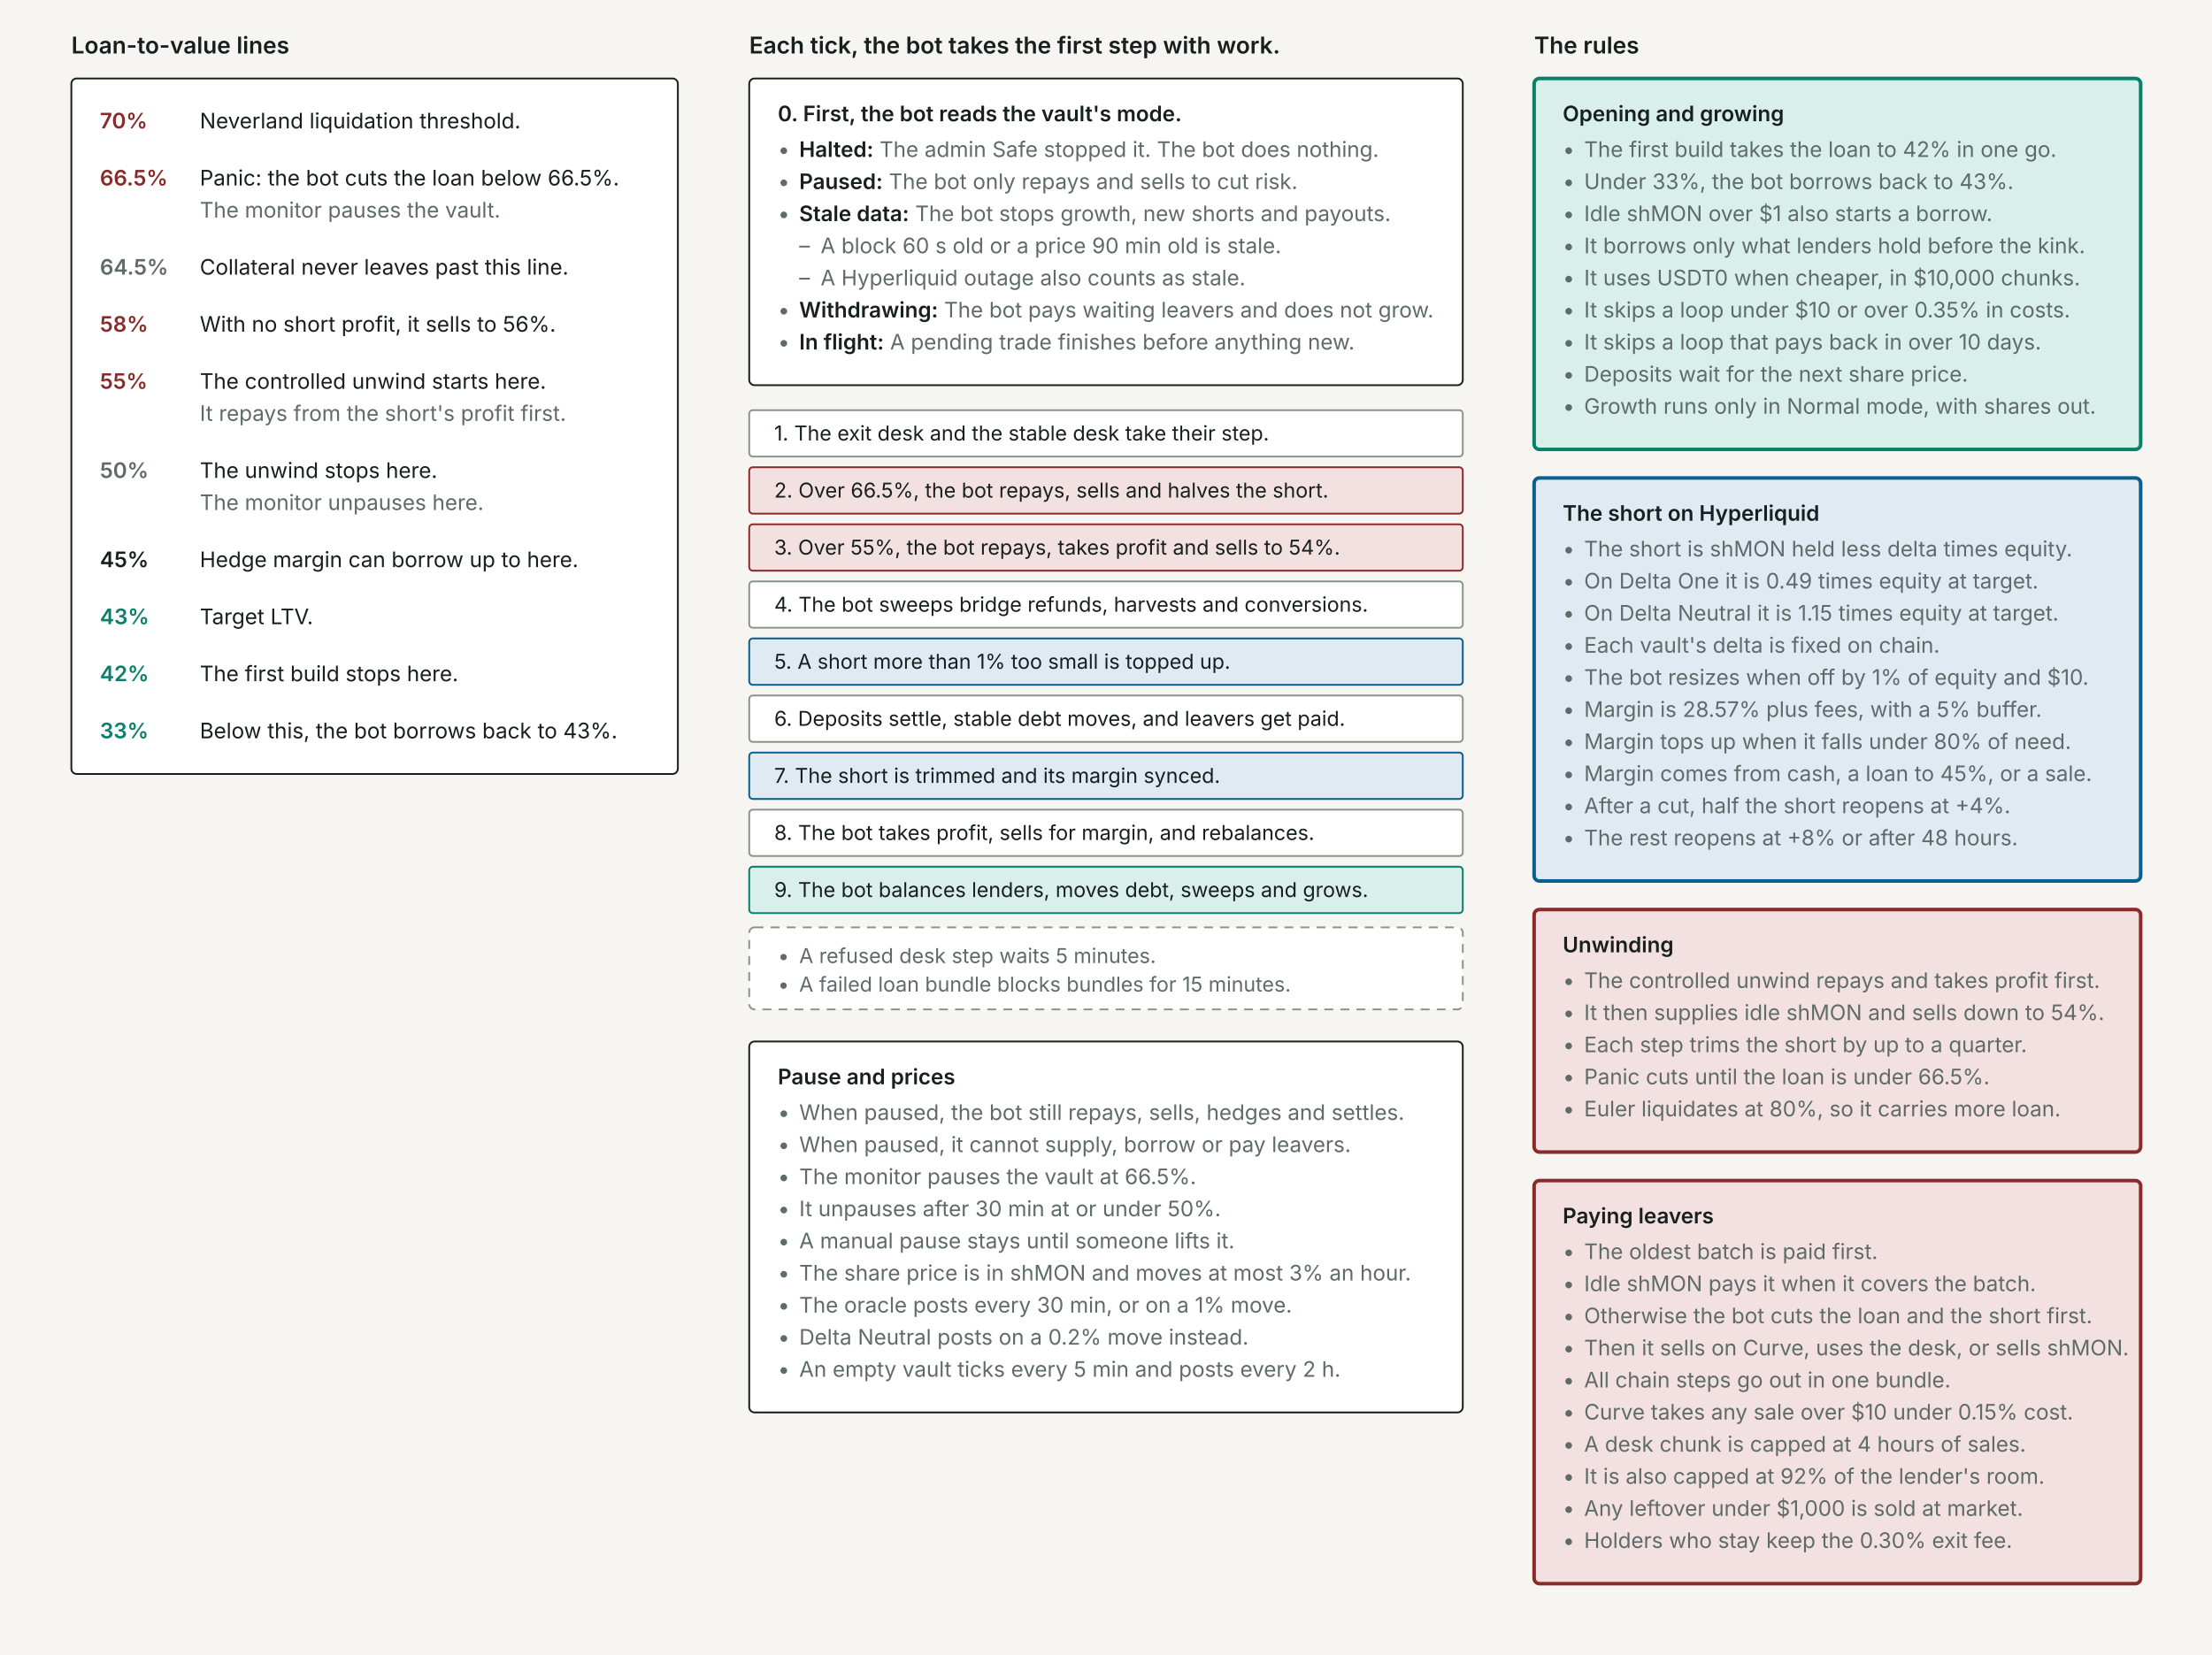
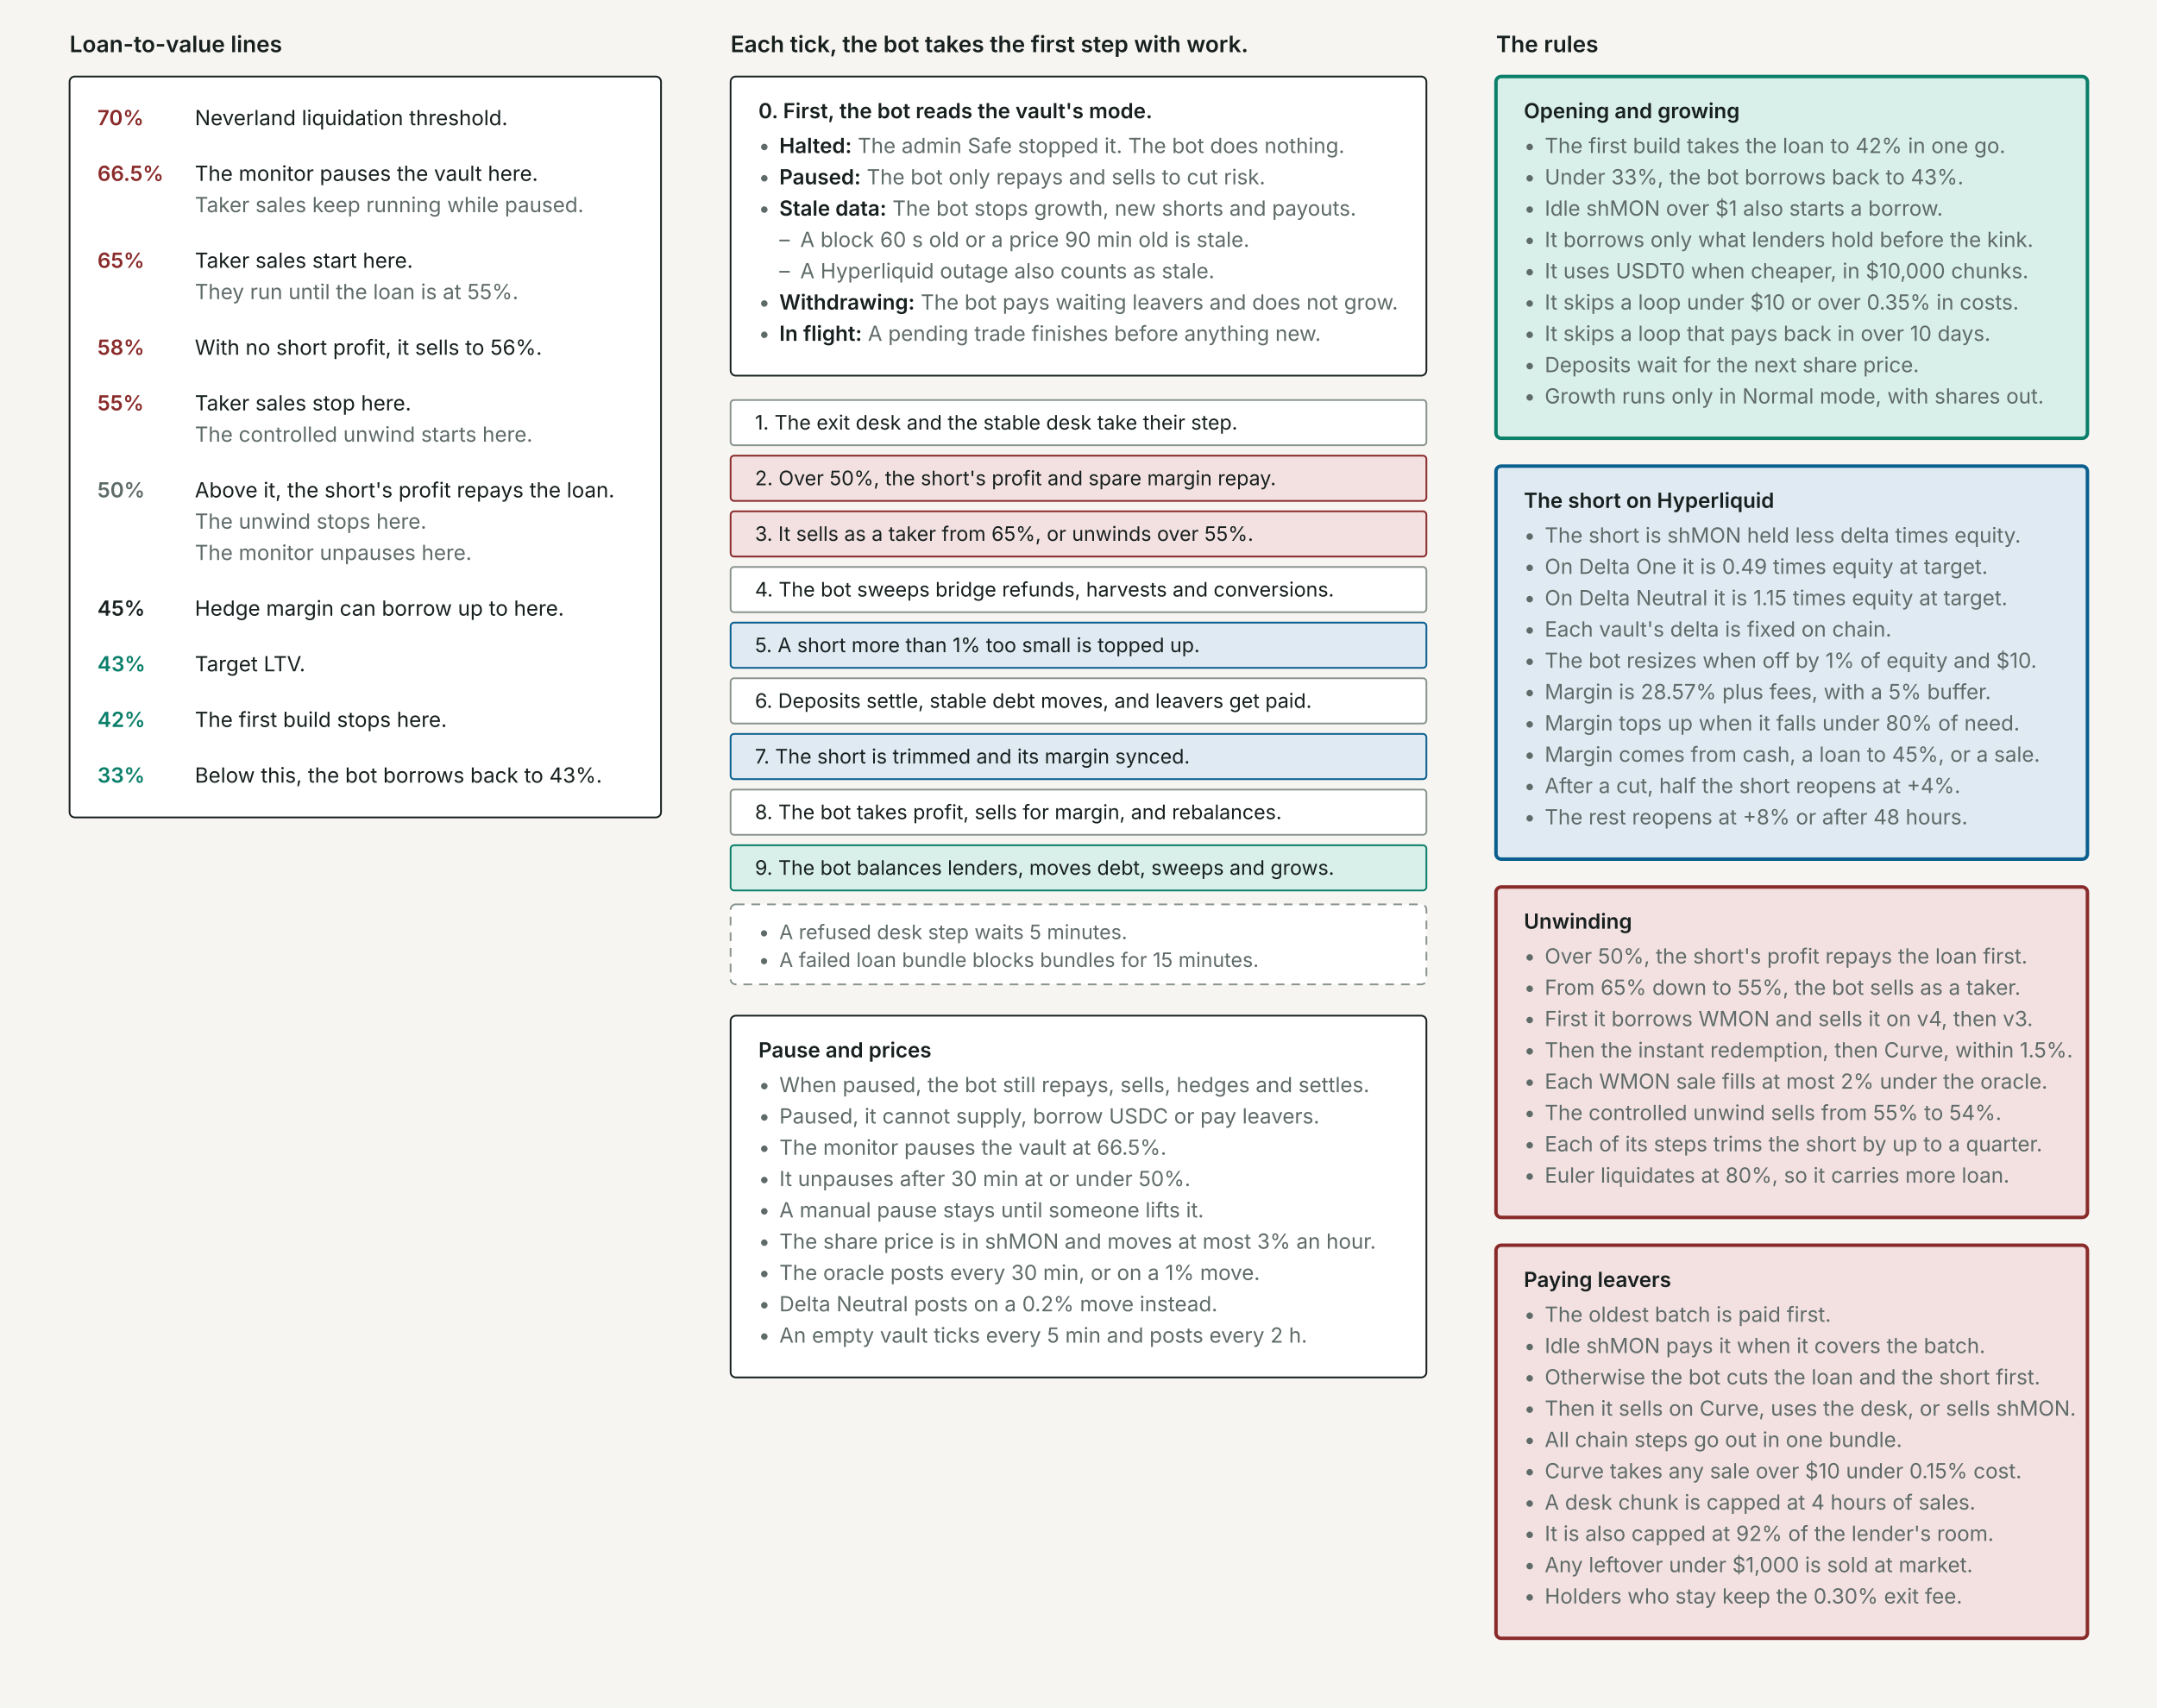
- <svg xmlns="http://www.w3.org/2000/svg" width="1240" height="928" viewBox="0 0 1240 928" role="img" aria-label="The bot's loan-to-value lines, the order it tries steps each tick, and its rules for growing, the Hyperliquid short, unwinding, and paying leavers." style="color:#17201f">
-   <rect x="0" y="0" width="1240" height="928" fill="#f6f5f1" />
+ <svg xmlns="http://www.w3.org/2000/svg" width="1240" height="982" viewBox="0 0 1240 982" role="img" aria-label="The bot's loan-to-value lines, the order it tries steps each tick, and its rules for growing, the Hyperliquid short, unwinding, and paying leavers." style="color:#17201f">
+   <rect x="0" y="0" width="1240" height="982" fill="#f6f5f1" />
  <g font-family="IBM Plex Sans, system-ui, -apple-system, Segoe UI, sans-serif" font-size="12" fill="#17201f">
    <text x="40" y="30" font-weight="600" font-size="13">Loan-to-value lines</text>
-     <rect x="40" y="44" width="340" height="390" rx="3" fill="#ffffff" stroke="#17201f" />
+     <rect x="40" y="44" width="340" height="426" rx="3" fill="#ffffff" stroke="#17201f" />
    <text x="56" y="72" font-weight="600" fill="#8a2b2b">70%</text>
    <text x="112" y="72">Neverland liquidation threshold.</text>
    <text x="56" y="104" font-weight="600" fill="#8a2b2b">66.5%</text>
-     <text x="112" y="104">Panic: the bot cuts the loan below 66.5%.</text>
-     <text x="112" y="122" fill="#5f6b69">The monitor pauses the vault.</text>
-     <text x="56" y="154" font-weight="600" fill="#5f6b69">64.5%</text>
-     <text x="112" y="154">Collateral never leaves past this line.</text>
-     <text x="56" y="186" font-weight="600" fill="#8a2b2b">58%</text>
-     <text x="112" y="186">With no short profit, it sells to 56%.</text>
-     <text x="56" y="218" font-weight="600" fill="#8a2b2b">55%</text>
-     <text x="112" y="218">The controlled unwind starts here.</text>
-     <text x="112" y="236" fill="#5f6b69">It repays from the short's profit first.</text>
-     <text x="56" y="268" font-weight="600" fill="#5f6b69">50%</text>
-     <text x="112" y="268">The unwind stops here.</text>
-     <text x="112" y="286" fill="#5f6b69">The monitor unpauses here.</text>
-     <text x="56" y="318" font-weight="600" fill="#17201f">45%</text>
-     <text x="112" y="318">Hedge margin can borrow up to here.</text>
-     <text x="56" y="350" font-weight="600" fill="#0a7f6a">43%</text>
-     <text x="112" y="350">Target LTV.</text>
-     <text x="56" y="382" font-weight="600" fill="#0a7f6a">42%</text>
-     <text x="112" y="382">The first build stops here.</text>
-     <text x="56" y="414" font-weight="600" fill="#0a7f6a">33%</text>
-     <text x="112" y="414">Below this, the bot borrows back to 43%.</text>
+     <text x="112" y="104">The monitor pauses the vault here.</text>
+     <text x="112" y="122" fill="#5f6b69">Taker sales keep running while paused.</text>
+     <text x="56" y="154" font-weight="600" fill="#8a2b2b">65%</text>
+     <text x="112" y="154">Taker sales start here.</text>
+     <text x="112" y="172" fill="#5f6b69">They run until the loan is at 55%.</text>
+     <text x="56" y="204" font-weight="600" fill="#8a2b2b">58%</text>
+     <text x="112" y="204">With no short profit, it sells to 56%.</text>
+     <text x="56" y="236" font-weight="600" fill="#8a2b2b">55%</text>
+     <text x="112" y="236">Taker sales stop here.</text>
+     <text x="112" y="254" fill="#5f6b69">The controlled unwind starts here.</text>
+     <text x="56" y="286" font-weight="600" fill="#5f6b69">50%</text>
+     <text x="112" y="286">Above it, the short's profit repays the loan.</text>
+     <text x="112" y="304" fill="#5f6b69">The unwind stops here.</text>
+     <text x="112" y="322" fill="#5f6b69">The monitor unpauses here.</text>
+     <text x="56" y="354" font-weight="600" fill="#17201f">45%</text>
+     <text x="112" y="354">Hedge margin can borrow up to here.</text>
+     <text x="56" y="386" font-weight="600" fill="#0a7f6a">43%</text>
+     <text x="112" y="386">Target LTV.</text>
+     <text x="56" y="418" font-weight="600" fill="#0a7f6a">42%</text>
+     <text x="112" y="418">The first build stops here.</text>
+     <text x="56" y="450" font-weight="600" fill="#0a7f6a">33%</text>
+     <text x="112" y="450">Below this, the bot borrows back to 43%.</text>
    <text x="420" y="30" font-weight="600" font-size="13">Each tick, the bot takes the first step with work.</text>
    <rect x="420" y="44" width="400" height="172" rx="3" fill="#ffffff" stroke="#17201f" />
    <text x="436" y="68" font-weight="600">0. First, the bot reads the vault's mode.</text>
    <text x="436" y="88" fill="#5f6b69">•</text>
    <text x="448" y="88" fill="#5f6b69">
      <tspan font-weight="600" fill="#17201f">Halted:</tspan> The admin Safe stopped it. The bot does nothing.</text>
    <text x="436" y="106" fill="#5f6b69">•</text>
    <text x="448" y="106" fill="#5f6b69">
      <tspan font-weight="600" fill="#17201f">Paused:</tspan> The bot only repays and sells to cut risk.</text>
    <text x="436" y="124" fill="#5f6b69">•</text>
    <text x="448" y="124" fill="#5f6b69">
      <tspan font-weight="600" fill="#17201f">Stale data:</tspan> The bot stops growth, new shorts and payouts.</text>
    <text x="448" y="142" fill="#5f6b69">–</text>
    <text x="460" y="142" fill="#5f6b69">A block 60 s old or a price 90 min old is stale.</text>
    <text x="448" y="160" fill="#5f6b69">–</text>
    <text x="460" y="160" fill="#5f6b69">A Hyperliquid outage also counts as stale.</text>
    <text x="436" y="178" fill="#5f6b69">•</text>
    <text x="448" y="178" fill="#5f6b69">
      <tspan font-weight="600" fill="#17201f">Withdrawing:</tspan> The bot pays waiting leavers and does not grow.</text>
    <text x="436" y="196" fill="#5f6b69">•</text>
    <text x="448" y="196" fill="#5f6b69">
      <tspan font-weight="600" fill="#17201f">In flight:</tspan> A pending trade finishes before anything new.</text>
    <g font-size="11.5">
      <rect x="420" y="230" width="400" height="26" rx="2" fill="#ffffff" stroke="#8a948f" />
      <text x="434" y="247">1. The exit desk and the stable desk take their step.</text>
      <rect x="420" y="262" width="400" height="26" rx="2" fill="#f3e1e1" stroke="#8a2b2b" />
-       <text x="434" y="279">2. Over 66.5%, the bot repays, sells and halves the short.</text>
+       <text x="434" y="279">2. Over 50%, the short's profit and spare margin repay.</text>
      <rect x="420" y="294" width="400" height="26" rx="2" fill="#f3e1e1" stroke="#8a2b2b" />
-       <text x="434" y="311">3. Over 55%, the bot repays, takes profit and sells to 54%.</text>
+       <text x="434" y="311">3. It sells as a taker from 65%, or unwinds over 55%.</text>
      <rect x="420" y="326" width="400" height="26" rx="2" fill="#ffffff" stroke="#8a948f" />
      <text x="434" y="343">4. The bot sweeps bridge refunds, harvests and conversions.</text>
      <rect x="420" y="358" width="400" height="26" rx="2" fill="#dfeaf2" stroke="#0a5f8f" />
      <text x="434" y="375">5. A short more than 1% too small is topped up.</text>
      <rect x="420" y="390" width="400" height="26" rx="2" fill="#ffffff" stroke="#8a948f" />
      <text x="434" y="407">6. Deposits settle, stable debt moves, and leavers get paid.</text>
      <rect x="420" y="422" width="400" height="26" rx="2" fill="#dfeaf2" stroke="#0a5f8f" />
      <text x="434" y="439">7. The short is trimmed and its margin synced.</text>
      <rect x="420" y="454" width="400" height="26" rx="2" fill="#ffffff" stroke="#8a948f" />
      <text x="434" y="471">8. The bot takes profit, sells for margin, and rebalances.</text>
      <rect x="420" y="486" width="400" height="26" rx="2" fill="#d9efe9" stroke="#0a7f6a" />
      <text x="434" y="503">9. The bot balances lenders, moves debt, sweeps and grows.</text>
    </g>
    <rect x="420" y="520" width="400" height="46" rx="3" fill="#ffffff" stroke="#8a948f" stroke-dasharray="5 4" />
    <text x="436" y="540" fill="#5f6b69" font-size="11.5">•</text>
    <text x="448" y="540" fill="#5f6b69" font-size="11.5">A refused desk step waits 5 minutes.</text>
    <text x="436" y="556" fill="#5f6b69" font-size="11.5">•</text>
    <text x="448" y="556" fill="#5f6b69" font-size="11.5">A failed loan bundle blocks bundles for 15 minutes.</text>
    <rect x="420" y="584" width="400" height="208" rx="3" fill="#ffffff" stroke="#17201f" />
    <text x="436" y="608" font-weight="600">Pause and prices</text>
    <text x="436" y="628" fill="#5f6b69">•</text>
    <text x="448" y="628" fill="#5f6b69">When paused, the bot still repays, sells, hedges and settles.</text>
    <text x="436" y="646" fill="#5f6b69">•</text>
-     <text x="448" y="646" fill="#5f6b69">When paused, it cannot supply, borrow or pay leavers.</text>
+     <text x="448" y="646" fill="#5f6b69">Paused, it cannot supply, borrow USDC or pay leavers.</text>
    <text x="436" y="664" fill="#5f6b69">•</text>
    <text x="448" y="664" fill="#5f6b69">The monitor pauses the vault at 66.5%.</text>
    <text x="436" y="682" fill="#5f6b69">•</text>
    <text x="448" y="682" fill="#5f6b69">It unpauses after 30 min at or under 50%.</text>
    <text x="436" y="700" fill="#5f6b69">•</text>
    <text x="448" y="700" fill="#5f6b69">A manual pause stays until someone lifts it.</text>
    <text x="436" y="718" fill="#5f6b69">•</text>
    <text x="448" y="718" fill="#5f6b69">The share price is in shMON and moves at most 3% an hour.</text>
    <text x="436" y="736" fill="#5f6b69">•</text>
    <text x="448" y="736" fill="#5f6b69">The oracle posts every 30 min, or on a 1% move.</text>
    <text x="436" y="754" fill="#5f6b69">•</text>
    <text x="448" y="754" fill="#5f6b69">Delta Neutral posts on a 0.2% move instead.</text>
    <text x="436" y="772" fill="#5f6b69">•</text>
    <text x="448" y="772" fill="#5f6b69">An empty vault ticks every 5 min and posts every 2 h.</text>
    <text x="860" y="30" font-weight="600" font-size="13">The rules</text>
    <rect x="860" y="44" width="340" height="208" rx="3" fill="#d9efe9" stroke="#0a7f6a" stroke-width="2" />
    <text x="876" y="68" font-weight="600">Opening and growing</text>
    <text x="876" y="88" fill="#5f6b69">•</text>
    <text x="888" y="88" fill="#5f6b69">The first build takes the loan to 42% in one go.</text>
    <text x="876" y="106" fill="#5f6b69">•</text>
    <text x="888" y="106" fill="#5f6b69">Under 33%, the bot borrows back to 43%.</text>
    <text x="876" y="124" fill="#5f6b69">•</text>
    <text x="888" y="124" fill="#5f6b69">Idle shMON over $1 also starts a borrow.</text>
    <text x="876" y="142" fill="#5f6b69">•</text>
    <text x="888" y="142" fill="#5f6b69">It borrows only what lenders hold before the kink.</text>
    <text x="876" y="160" fill="#5f6b69">•</text>
    <text x="888" y="160" fill="#5f6b69">It uses USDT0 when cheaper, in $10,000 chunks.</text>
    <text x="876" y="178" fill="#5f6b69">•</text>
    <text x="888" y="178" fill="#5f6b69">It skips a loop under $10 or over 0.35% in costs.</text>
    <text x="876" y="196" fill="#5f6b69">•</text>
    <text x="888" y="196" fill="#5f6b69">It skips a loop that pays back in over 10 days.</text>
    <text x="876" y="214" fill="#5f6b69">•</text>
    <text x="888" y="214" fill="#5f6b69">Deposits wait for the next share price.</text>
    <text x="876" y="232" fill="#5f6b69">•</text>
    <text x="888" y="232" fill="#5f6b69">Growth runs only in Normal mode, with shares out.</text>
    <rect x="860" y="268" width="340" height="226" rx="3" fill="#dfeaf2" stroke="#0a5f8f" stroke-width="2" />
    <text x="876" y="292" font-weight="600">The short on Hyperliquid</text>
    <text x="876" y="312" fill="#5f6b69">•</text>
    <text x="888" y="312" fill="#5f6b69">The short is shMON held less delta times equity.</text>
    <text x="876" y="330" fill="#5f6b69">•</text>
    <text x="888" y="330" fill="#5f6b69">On Delta One it is 0.49 times equity at target.</text>
    <text x="876" y="348" fill="#5f6b69">•</text>
    <text x="888" y="348" fill="#5f6b69">On Delta Neutral it is 1.15 times equity at target.</text>
    <text x="876" y="366" fill="#5f6b69">•</text>
    <text x="888" y="366" fill="#5f6b69">Each vault's delta is fixed on chain.</text>
    <text x="876" y="384" fill="#5f6b69">•</text>
    <text x="888" y="384" fill="#5f6b69">The bot resizes when off by 1% of equity and $10.</text>
    <text x="876" y="402" fill="#5f6b69">•</text>
    <text x="888" y="402" fill="#5f6b69">Margin is 28.57% plus fees, with a 5% buffer.</text>
    <text x="876" y="420" fill="#5f6b69">•</text>
    <text x="888" y="420" fill="#5f6b69">Margin tops up when it falls under 80% of need.</text>
    <text x="876" y="438" fill="#5f6b69">•</text>
    <text x="888" y="438" fill="#5f6b69">Margin comes from cash, a loan to 45%, or a sale.</text>
    <text x="876" y="456" fill="#5f6b69">•</text>
    <text x="888" y="456" fill="#5f6b69">After a cut, half the short reopens at +4%.</text>
    <text x="876" y="474" fill="#5f6b69">•</text>
    <text x="888" y="474" fill="#5f6b69">The rest reopens at +8% or after 48 hours.</text>
-     <rect x="860" y="510" width="340" height="136" rx="3" fill="#f3e1e1" stroke="#8a2b2b" stroke-width="2" />
+     <rect x="860" y="510" width="340" height="190" rx="3" fill="#f3e1e1" stroke="#8a2b2b" stroke-width="2" />
    <text x="876" y="534" font-weight="600">Unwinding</text>
    <text x="876" y="554" fill="#5f6b69">•</text>
-     <text x="888" y="554" fill="#5f6b69">The controlled unwind repays and takes profit first.</text>
+     <text x="888" y="554" fill="#5f6b69">Over 50%, the short's profit repays the loan first.</text>
    <text x="876" y="572" fill="#5f6b69">•</text>
-     <text x="888" y="572" fill="#5f6b69">It then supplies idle shMON and sells down to 54%.</text>
+     <text x="888" y="572" fill="#5f6b69">From 65% down to 55%, the bot sells as a taker.</text>
    <text x="876" y="590" fill="#5f6b69">•</text>
-     <text x="888" y="590" fill="#5f6b69">Each step trims the short by up to a quarter.</text>
+     <text x="888" y="590" fill="#5f6b69">First it borrows WMON and sells it on v4, then v3.</text>
    <text x="876" y="608" fill="#5f6b69">•</text>
-     <text x="888" y="608" fill="#5f6b69">Panic cuts until the loan is under 66.5%.</text>
+     <text x="888" y="608" fill="#5f6b69">Then the instant redemption, then Curve, within 1.5%.</text>
    <text x="876" y="626" fill="#5f6b69">•</text>
-     <text x="888" y="626" fill="#5f6b69">Euler liquidates at 80%, so it carries more loan.</text>
-     <rect x="860" y="662" width="340" height="226" rx="3" fill="#f3e1e1" stroke="#8a2b2b" stroke-width="2" />
-     <text x="876" y="686" font-weight="600">Paying leavers</text>
-     <text x="876" y="706" fill="#5f6b69">•</text>
-     <text x="888" y="706" fill="#5f6b69">The oldest batch is paid first.</text>
-     <text x="876" y="724" fill="#5f6b69">•</text>
-     <text x="888" y="724" fill="#5f6b69">Idle shMON pays it when it covers the batch.</text>
-     <text x="876" y="742" fill="#5f6b69">•</text>
-     <text x="888" y="742" fill="#5f6b69">Otherwise the bot cuts the loan and the short first.</text>
+     <text x="888" y="626" fill="#5f6b69">Each WMON sale fills at most 2% under the oracle.</text>
+     <text x="876" y="644" fill="#5f6b69">•</text>
+     <text x="888" y="644" fill="#5f6b69">The controlled unwind sells from 55% to 54%.</text>
+     <text x="876" y="662" fill="#5f6b69">•</text>
+     <text x="888" y="662" fill="#5f6b69">Each of its steps trims the short by up to a quarter.</text>
+     <text x="876" y="680" fill="#5f6b69">•</text>
+     <text x="888" y="680" fill="#5f6b69">Euler liquidates at 80%, so it carries more loan.</text>
+     <rect x="860" y="716" width="340" height="226" rx="3" fill="#f3e1e1" stroke="#8a2b2b" stroke-width="2" />
+     <text x="876" y="740" font-weight="600">Paying leavers</text>
    <text x="876" y="760" fill="#5f6b69">•</text>
-     <text x="888" y="760" fill="#5f6b69">Then it sells on Curve, uses the desk, or sells shMON.</text>
+     <text x="888" y="760" fill="#5f6b69">The oldest batch is paid first.</text>
    <text x="876" y="778" fill="#5f6b69">•</text>
-     <text x="888" y="778" fill="#5f6b69">All chain steps go out in one bundle.</text>
+     <text x="888" y="778" fill="#5f6b69">Idle shMON pays it when it covers the batch.</text>
    <text x="876" y="796" fill="#5f6b69">•</text>
-     <text x="888" y="796" fill="#5f6b69">Curve takes any sale over $10 under 0.15% cost.</text>
+     <text x="888" y="796" fill="#5f6b69">Otherwise the bot cuts the loan and the short first.</text>
    <text x="876" y="814" fill="#5f6b69">•</text>
-     <text x="888" y="814" fill="#5f6b69">A desk chunk is capped at 4 hours of sales.</text>
+     <text x="888" y="814" fill="#5f6b69">Then it sells on Curve, uses the desk, or sells shMON.</text>
    <text x="876" y="832" fill="#5f6b69">•</text>
-     <text x="888" y="832" fill="#5f6b69">It is also capped at 92% of the lender's room.</text>
+     <text x="888" y="832" fill="#5f6b69">All chain steps go out in one bundle.</text>
    <text x="876" y="850" fill="#5f6b69">•</text>
-     <text x="888" y="850" fill="#5f6b69">Any leftover under $1,000 is sold at market.</text>
+     <text x="888" y="850" fill="#5f6b69">Curve takes any sale over $10 under 0.15% cost.</text>
    <text x="876" y="868" fill="#5f6b69">•</text>
-     <text x="888" y="868" fill="#5f6b69">Holders who stay keep the 0.30% exit fee.</text>
+     <text x="888" y="868" fill="#5f6b69">A desk chunk is capped at 4 hours of sales.</text>
+     <text x="876" y="886" fill="#5f6b69">•</text>
+     <text x="888" y="886" fill="#5f6b69">It is also capped at 92% of the lender's room.</text>
+     <text x="876" y="904" fill="#5f6b69">•</text>
+     <text x="888" y="904" fill="#5f6b69">Any leftover under $1,000 is sold at market.</text>
+     <text x="876" y="922" fill="#5f6b69">•</text>
+     <text x="888" y="922" fill="#5f6b69">Holders who stay keep the 0.30% exit fee.</text>
  </g>
</svg>
